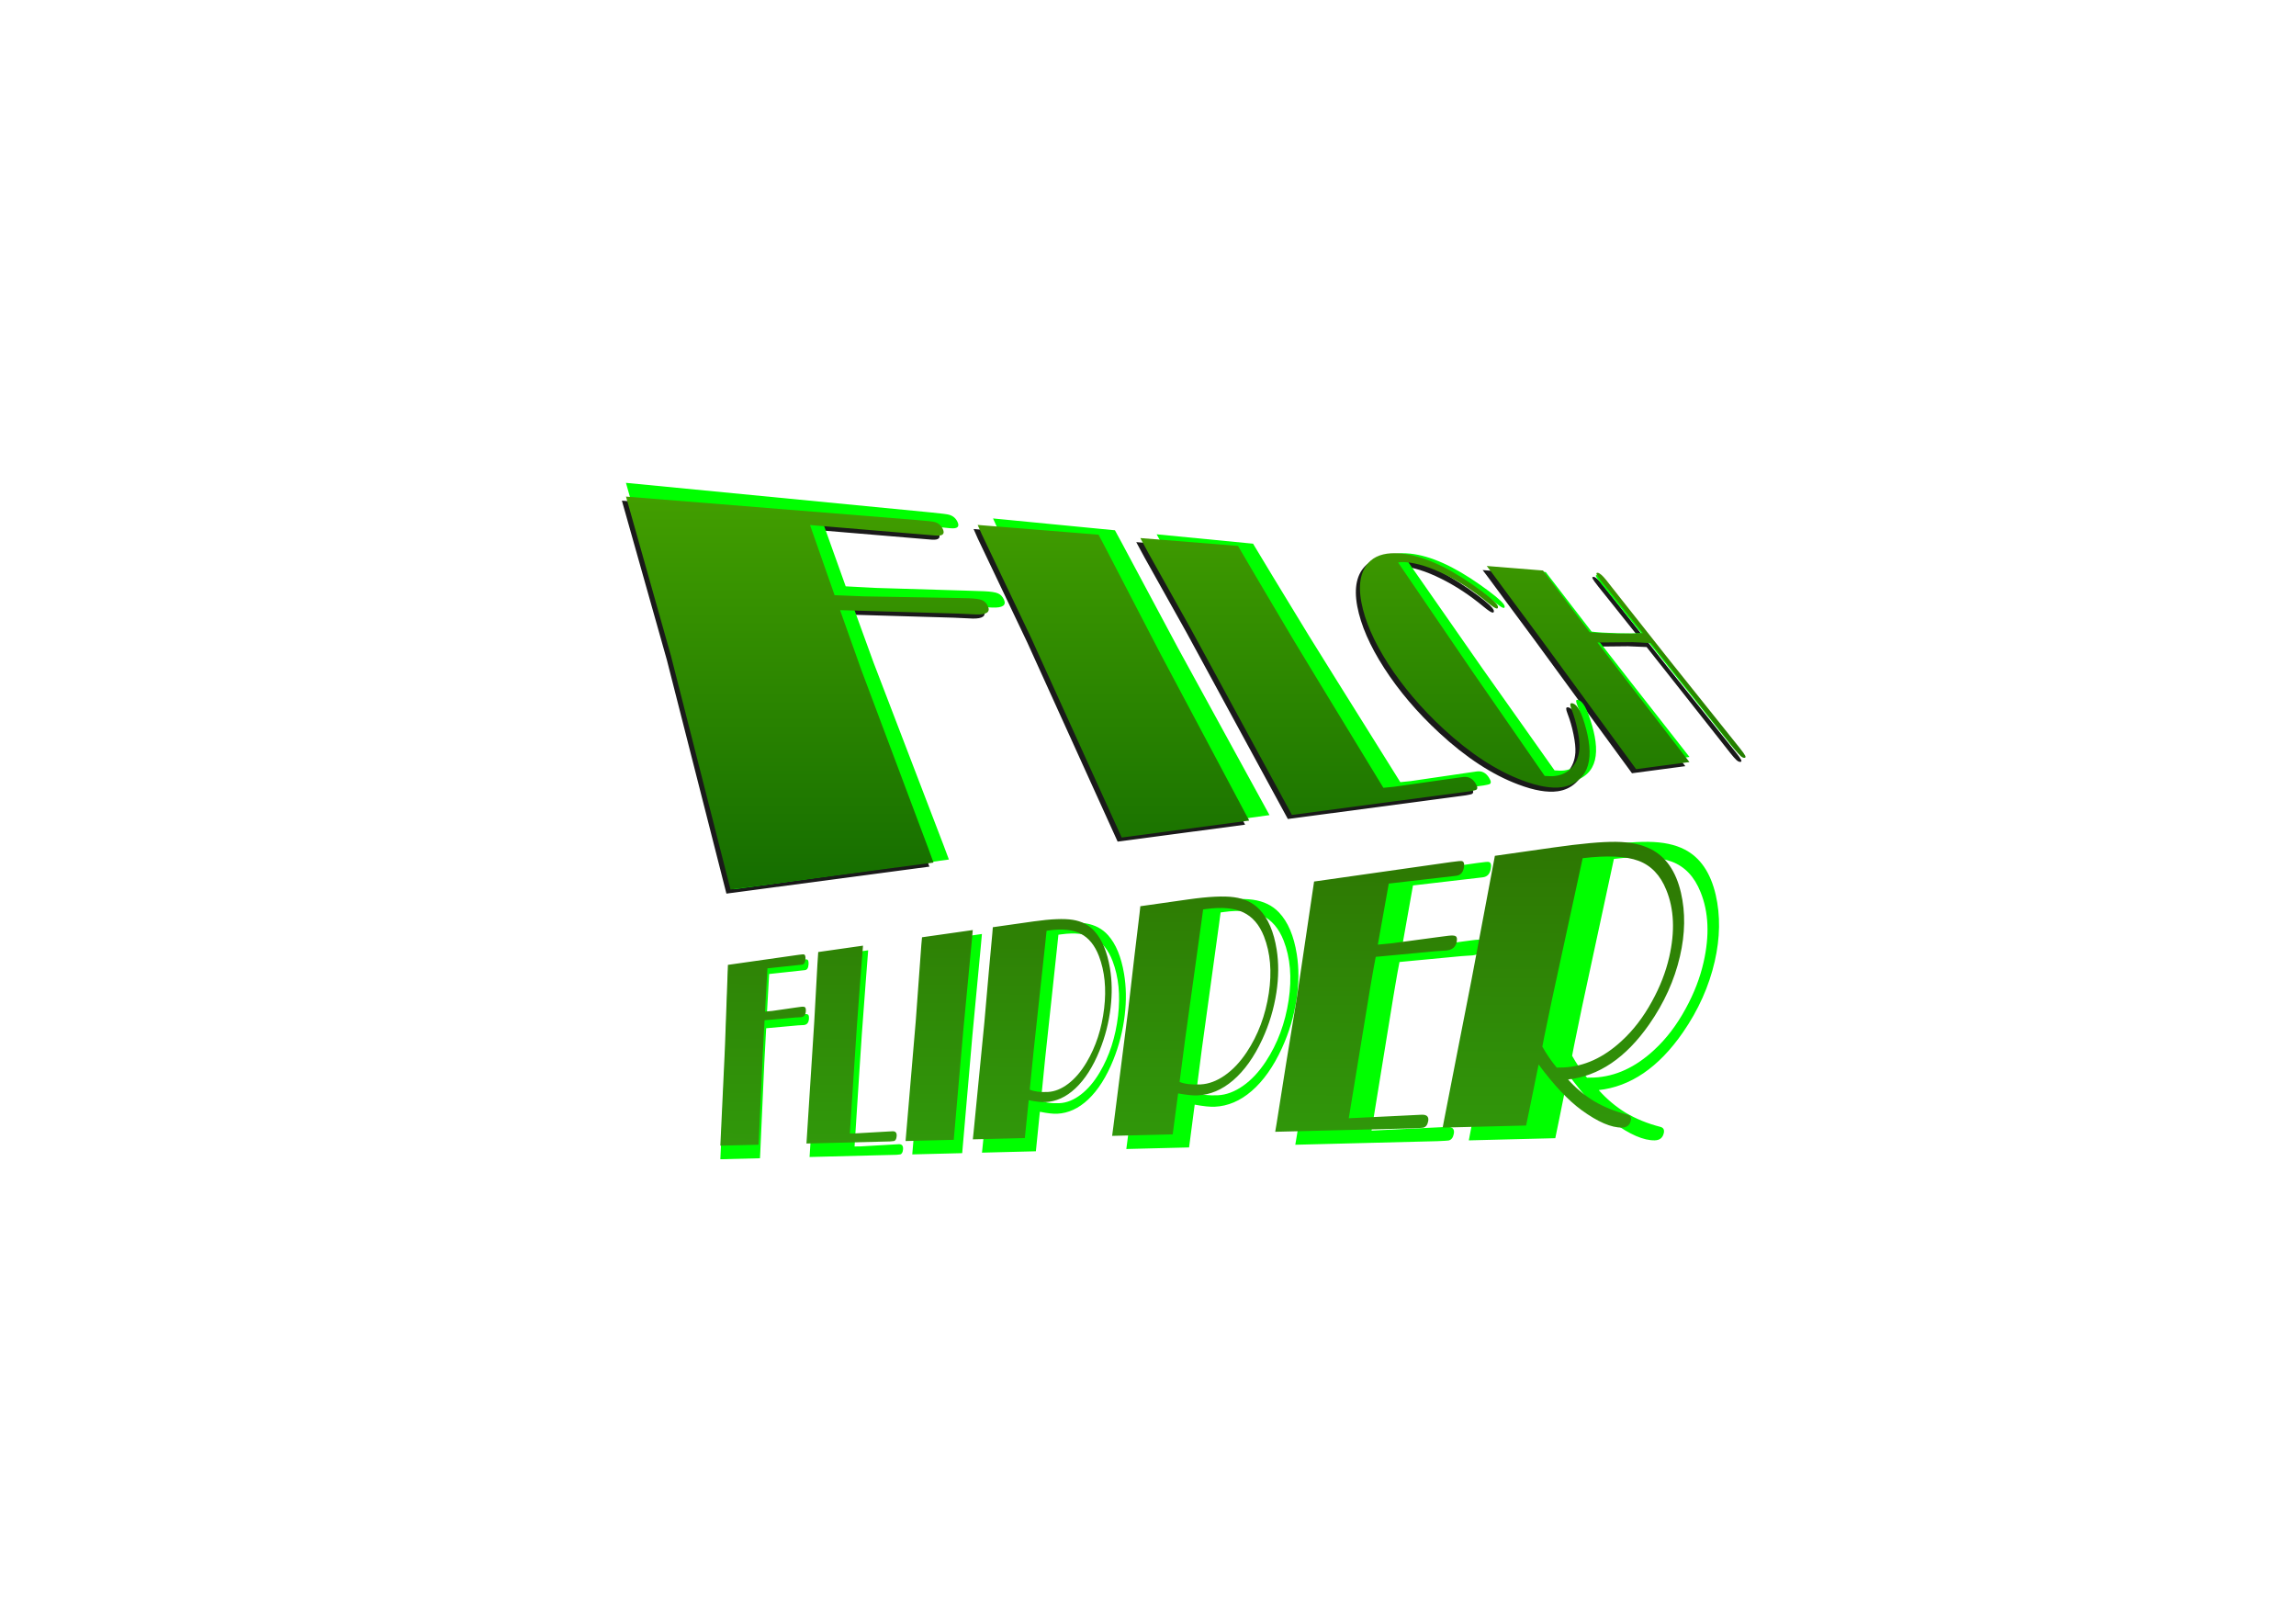
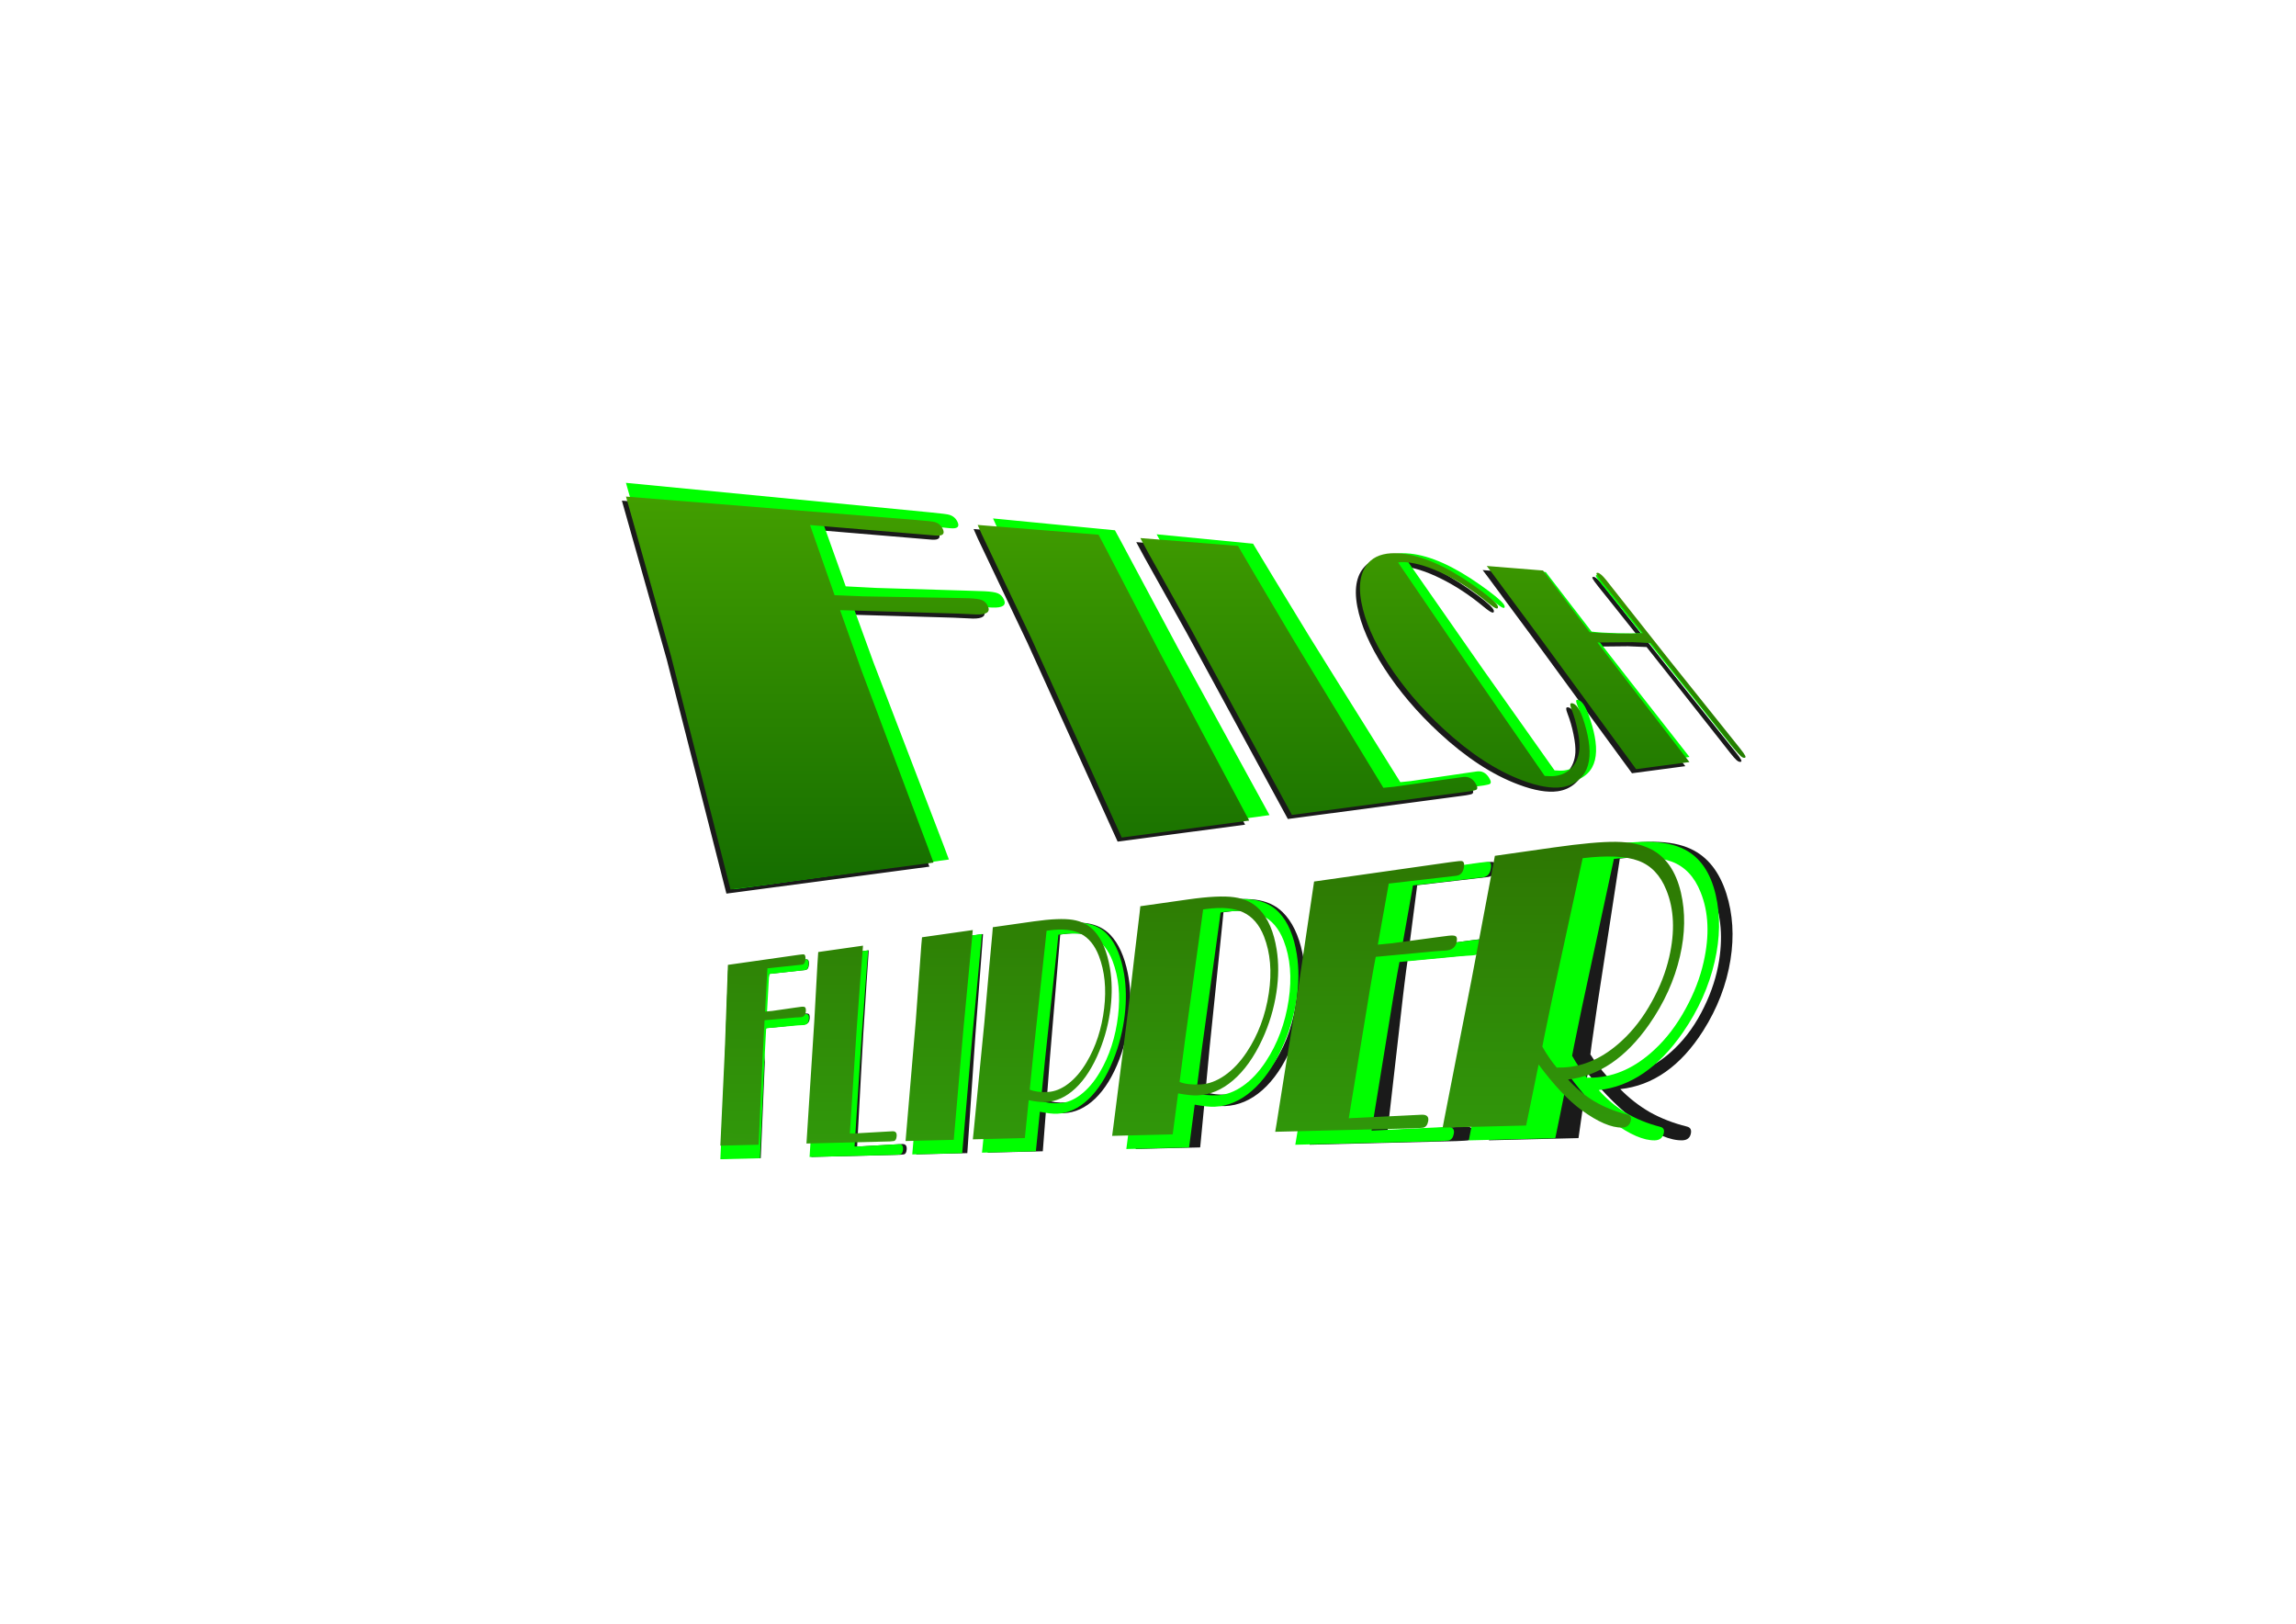
<svg xmlns="http://www.w3.org/2000/svg" xmlns:xlink="http://www.w3.org/1999/xlink" width="297mm" height="210mm" viewBox="0 0 1122.52 793.701" version="1.1" id="svg1" xml:space="preserve">
  <defs id="defs1">
    <linearGradient id="linearGradient13">
      <stop style="stop-color:#2c6d00;stop-opacity:1;" offset="0" id="stop12" />
      <stop style="stop-color:#32a50e;stop-opacity:1;" offset="1" id="stop13" />
    </linearGradient>
    <linearGradient id="linearGradient10">
      <stop style="stop-color:#4daa00;stop-opacity:1;" offset="0" id="stop10" />
      <stop style="stop-color:#126a00;stop-opacity:1;" offset="1" id="stop11" />
    </linearGradient>
    <rect x="445.686" y="368.876" width="75.861" height="47.413" id="rect2" />
    <linearGradient xlink:href="#linearGradient10" id="linearGradient11" x1="509.808" y1="307.842" x2="509.808" y2="350.298" gradientUnits="userSpaceOnUse" />
    <linearGradient xlink:href="#linearGradient13" id="linearGradient12" x1="601.594" y1="389.978" x2="600.975" y2="552.143" gradientUnits="userSpaceOnUse" />
  </defs>
  <g id="layer3">
    <path d="m 408.707,300.249 10.413,29.259 32.728,87.205 2.53,6.916 -99.23,13.187 -29.118,-114.219 -21.986,-77.867 141.745,11.429 c 5.405,0.436 8.455,0.776 9.205,1.024 1.866,0.525 3.198,1.697 4.002,3.522 1.01,2.292 -0.107,3.326 -3.377,3.091 l -0.784,-0.059 -60.818,-5.096 12.018,34.29 14.346,0.577 42.493,0.737 8.764,0.186 c 3.154,0.105 5.314,0.419 6.499,0.943 1.257,0.525 2.215,1.526 2.877,3.007 1.235,2.763 -0.602,4.095 -5.563,3.981 l -9.167,-0.426 z m 126.373,-36.891 3.277,6.21 26.932,51.898 43.447,81.651 -62.322,8.282 -44.192,-97.381 -24.175,-50.753 -2.055,-4.672 z m 68.185,5.498 9.992,17.036 16.954,28.611 13.381,22.087 30.744,50.502 5.292,-0.525 28.813,-4.083 4.93,-0.689 c 2.482,-0.294 4.434,0.667 5.879,2.889 1.285,1.977 1.326,3.153 0.113,3.522 -0.252,0.103 -1.177,0.296 -2.784,0.579 l -86.947,11.554 -22.719,-41.788 -12.991,-23.921 -13.97,-25.683 -20.434,-36.517 -4.006,-7.425 z m 78.281,8.121 36.466,53.488 35.198,50.823 c 2.171,0.174 3.861,0.181 5.078,0.024 3.473,-0.448 6.274,-1.912 8.409,-4.364 2.095,-2.405 3.255,-5.417 3.506,-9.02 0.15,-2.306 -0.158,-5.294 -0.914,-8.942 -0.712,-3.597 -1.71,-7.038 -2.99,-10.335 -0.742,-1.897 -0.76,-2.861 -0.06,-2.899 1.046,-0.059 2.089,0.63 3.135,2.066 1.124,1.544 2.257,4.234 3.407,8.11 1.161,3.878 1.906,7.452 2.228,10.715 0.689,7.211 -0.863,12.625 -4.76,16.147 -2.396,2.179 -5.293,3.522 -8.695,4.002 -5.049,0.713 -11.467,-0.379 -19.255,-3.322 -12.671,-4.733 -25.67,-13.211 -38.698,-25.282 -10.744,-9.952 -19.715,-20.524 -26.835,-31.564 -7.097,-11.004 -11.468,-21.098 -13.192,-30.229 -1.745,-9.359 -0.176,-16.089 4.521,-20.322 3.356,-2.917 8.179,-4.073 14.432,-3.538 10.4,0.89 22.223,6.043 35.689,15.436 6.385,4.457 10.255,7.624 11.629,9.52 0.369,0.51 0.543,0.967 0.52,1.371 -0.024,0.405 -0.23,0.601 -0.623,0.585 -0.656,-0.029 -2.103,-0.97 -4.341,-2.83 -6.839,-5.671 -13.782,-10.245 -20.895,-13.756 -7.225,-3.596 -13.685,-5.63 -19.408,-6.078 -1.366,-0.107 -2.551,-0.041 -3.554,0.193 z m 119.656,34.531 -13.759,-17.27 -5.998,-7.478 c -1.531,-1.933 -2.458,-3.221 -2.784,-3.871 -0.325,-0.648 -0.172,-0.946 0.458,-0.894 0.954,0.079 2.374,1.305 4.269,3.687 l 3.155,4.01 10.554,13.356 17.67,22.353 19.599,24.501 14.374,17.974 c 1.343,1.688 2.166,2.852 2.467,3.489 0.325,0.636 0.231,0.989 -0.283,1.059 -0.539,0.073 -1.178,-0.207 -1.916,-0.843 -0.715,-0.639 -1.766,-1.834 -3.15,-3.58 l -4.696,-5.974 -26.68,-33.808 -9.452,-11.925 -1.465,-0.075 -7.61,-0.32 -16.973,0.182 14.489,18.902 30.483,39.536 -26.072,3.465 -47.933,-65.516 -11.753,-15.859 -10.437,-14.133 -2.893,-3.814 27.492,2.217 2.431,3.232 20.359,26.899 c 3.064,0.362 7.601,0.596 13.52,0.704 5.304,0.096 9.463,0.029 12.532,-0.204 z" id="path6" style="font-size:24px;font-family:Broadway;-inkscape-font-specification:Broadway;display:inline;fill:#1a1a1a;fill-opacity:1;stroke-width:5.874" aria-label="FILCH&#10;" />
+     <path d="m 455.843,474.542 c -1.344,2.593 -0.538,10.536 -0.538,10.536 l -1.165,27.399 -0.092,1.951 -6.74,-0.24 -4.24,-30.545 0.963,-26.585 22.611,-3.196 c 1.073,-0.152 1.676,-0.192 1.807,-0.12 0.335,0.133 0.481,0.624 0.437,1.471 -0.055,1.059 -0.412,1.632 -1.069,1.721 l -0.157,0.021 -10.959,1.172 c 0,0 -2.125,10.598 -0.728,13.658 0.488,1.07 2.33,-0.21 2.33,-0.21 l 7.649,-1.098 1.713,-0.232 c 0.625,-0.068 1.03,-0.008 1.213,0.18 0.198,0.187 0.281,0.595 0.248,1.224 -0.061,1.167 -0.583,1.801 -1.565,1.902 l -1.748,0.091 c 0,0 -13.219,1.532 -9.969,0.897 1.625,-0.317 0,6e-5 0,6e-5 z m 31.476,-23.603 -0.672,9.821 -1.003,15.485 -0.631,11.174 -1.276,23.369 1.689,-0.005 10.302,-0.582 1.92,-0.104 c 0.972,-0.029 1.424,0.496 1.355,1.575 -0.062,0.955 -0.36,1.485 -0.893,1.591 -0.117,0.034 -0.497,0.073 -1.139,0.12 l -27.347,0.666 0.956,-16.716 0.596,-10.361 0.676,-11.842 0.88,-18.224 0.232,-3.937 z m 35.189,-4.974 -0.253,3.516 -2.092,27.217 -2.495,36.178 -15.734,0.383 2.712,-38.524 1.407,-24.077 0.183,-2.394 z m 19.368,54.102 -0.114,1.405 -0.748,9.594 -0.101,1.244 -17.006,0.414 0.246,-2.95 2.703,-34.504 1.133,-16.705 0.826,-11.48 0.123,-2.03 13.102,-1.852 c 5.524,-0.781 9.741,-0.958 12.592,-0.518 2.897,0.441 5.275,1.632 7.121,3.577 2.502,2.616 4.283,6.495 5.332,11.625 0.802,3.92 1.004,8.097 0.606,12.517 -0.428,4.76 -1.487,9.34 -3.167,13.729 -1.991,5.209 -4.497,9.244 -7.507,12.118 -2.954,2.806 -6.19,4.275 -9.701,4.428 -1.292,0.056 -3.108,-0.149 -5.44,-0.613 z m 4.397,-53.938 -0.284,3.502 -2.904,34.424 -0.962,12.593 c 1.47,0.629 3.435,0.884 5.904,0.763 2.232,-0.109 4.425,-0.982 6.582,-2.627 2.173,-1.658 4.104,-3.951 5.786,-6.885 2.886,-5.021 4.631,-10.796 5.211,-17.305 0.555,-6.221 -0.184,-11.744 -2.211,-16.531 -1.438,-3.393 -3.465,-5.729 -6.068,-7.008 -2.583,-1.27 -5.98,-1.614 -10.162,-1.048 z m 44.396,51.738 -0.152,1.523 -1.004,10.392 -0.135,1.347 -19.87,0.484 0.325,-3.187 3.598,-37.317 1.539,-18.095 1.114,-12.446 0.17,-2.201 15.366,-2.172 c 6.496,-0.918 11.456,-1.165 14.804,-0.722 3.406,0.443 6.192,1.709 8.341,3.804 2.915,2.819 4.964,7.022 6.13,12.598 0.892,4.261 1.072,8.807 0.54,13.622 -0.572,5.184 -1.886,10.175 -3.93,14.96 -2.419,5.675 -5.428,10.073 -9.011,13.208 -3.512,3.059 -7.334,4.665 -11.458,4.845 -1.516,0.066 -3.643,-0.149 -6.369,-0.643 z m 5.88,-58.547 -0.38,3.808 -3.869,37.382 -1.295,13.654 c 1.715,0.675 4.015,0.943 6.913,0.801 2.621,-0.129 5.21,-1.085 7.767,-2.88 2.579,-1.811 4.882,-4.311 6.904,-7.508 3.471,-5.475 5.609,-11.768 6.385,-18.854 0.742,-6.776 -0.053,-12.781 -2.379,-17.971 -1.649,-3.677 -4.007,-6.196 -7.057,-7.557 -3.024,-1.35 -7.016,-1.683 -11.939,-1.016 z m 56.685,14.817 c -0.284,1.883 -0.59,4.168 -0.918,6.853 l -0.446,3.652 -4.757,41.268 13.866,-0.653 10.158,-0.489 c 1.689,-0.051 2.439,0.657 2.245,2.123 -0.162,1.221 -0.683,1.923 -1.563,2.107 -0.205,0.045 -1.394,0.115 -3.557,0.208 l -45.185,1.101 0.371,-2.954 2.199,-19.133 2.506,-20.839 3.865,-36.896 43.937,-6.21 c 2.095,-0.296 3.287,-0.401 3.567,-0.314 0.65,0.162 0.896,0.848 0.738,2.055 -0.197,1.508 -0.949,2.349 -2.252,2.525 l -0.31,0.042 -21.482,2.472 -2.509,19.215 4.519,-0.431 14.985,-2.003 3.38,-0.432 c 1.234,-0.135 2.025,-0.075 2.369,0.181 0.374,0.253 0.503,0.825 0.385,1.717 -0.218,1.655 -1.299,2.582 -3.236,2.782 l -3.435,0.229 z m 65.527,39.192 c 2.7,2.751 5.727,5.093 9.088,7.026 3.428,1.903 7.223,3.371 11.397,4.4 1.019,0.238 1.445,0.891 1.276,1.959 -0.233,1.468 -1.136,2.218 -2.705,2.254 -3.559,0.08 -8.194,-1.825 -13.872,-5.677 -4.662,-3.186 -9.745,-8.128 -15.237,-14.79 l -0.385,2.652 -1.54,10.936 -0.9,6.2 -27.591,0.672 0.372,-2.767 2.807,-20.228 3.445,-24.63 5.164,-39.059 18.909,-2.673 c 8.784,-1.242 15.507,-1.855 20.053,-1.818 4.599,0.038 8.449,0.78 11.526,2.235 5.065,2.355 8.698,6.89 10.859,13.599 1.998,6.238 2.421,12.974 1.271,20.164 -1.218,7.614 -4.038,14.87 -8.419,21.729 -6.931,10.832 -15.467,16.72 -25.517,17.815 z m -4.011,-3.837 2.316,-0.048 c 6.734,-0.327 12.906,-3.161 18.494,-8.56 3.583,-3.428 6.603,-7.661 9.048,-12.703 2.294,-4.66 3.824,-9.38 4.58,-14.146 1.291,-8.138 0.422,-15.234 -2.602,-21.229 -2.285,-4.632 -5.556,-7.676 -9.787,-9.133 -4.19,-1.443 -10.282,-1.685 -18.186,-0.751 l -6.95,44.893 -1.72,11.853 -0.396,3.057 c 1.572,2.449 3.306,4.705 5.203,6.766 z" id="path1" style="font-size:62.738px;font-family:Broadway;-inkscape-font-specification:Broadway;display:inline;fill:#1a1a1a;fill-opacity:1;stroke-width:2.614" aria-label="FLIPPER&#10;" transform="matrix(1.587561,0,0,1.600536,-348.9059,-257.2028)" />
  </g>
  <g id="layer1" style="display:inline">
    <path d="m 495.057,325.122 1.788,4.895 5.657,14.684 0.44,1.171 -17.41,2.397 -4.977,-19.548 -3.723,-13.146 24.573,2.372 c 0.917,0.088 1.433,0.154 1.561,0.197 0.316,0.092 0.542,0.287 0.679,0.588 0.172,0.378 -0.016,0.544 -0.57,0.495 l -0.133,-0.012 -10.397,-1.025 2.054,5.71 2.47,0.128 7.252,0.217 1.484,0.05 c 0.533,0.024 0.898,0.081 1.099,0.169 0.213,0.089 0.375,0.256 0.488,0.5 0.211,0.457 -0.098,0.672 -0.936,0.643 l -1.552,-0.089 z m 21.309,-5.731 0.554,1.014 4.561,8.488 7.381,13.408 -10.3,1.418 -7.582,-16.146 -4.12,-8.367 -0.35,-0.768 z m 11.166,1.078 1.672,2.758 2.839,4.637 2.241,3.583 5.154,8.203 0.846,-0.086 4.574,-0.666 0.778,-0.112 c 0.392,-0.048 0.706,0.107 0.946,0.466 0.214,0.319 0.226,0.509 0.036,0.569 -0.039,0.017 -0.185,0.048 -0.438,0.094 l -13.914,1.916 -3.851,-6.846 -2.198,-3.912 -2.361,-4.194 -3.445,-5.955 -0.675,-1.209 z m 12.561,1.499 6.012,8.579 5.802,8.156 c 0.341,0.028 0.605,0.029 0.794,0.004 0.54,-0.072 0.968,-0.307 1.286,-0.699 0.312,-0.385 0.474,-0.866 0.492,-1.442 0.009,-0.368 -0.057,-0.845 -0.196,-1.427 -0.132,-0.573 -0.308,-1.122 -0.526,-1.648 -0.127,-0.302 -0.135,-0.456 -0.027,-0.461 0.162,-0.008 0.328,0.102 0.499,0.331 0.184,0.246 0.376,0.675 0.578,1.293 0.204,0.618 0.341,1.188 0.411,1.709 0.151,1.151 -0.057,2.017 -0.642,2.581 -0.36,0.349 -0.804,0.565 -1.332,0.643 -0.785,0.116 -1.797,-0.059 -3.036,-0.531 -2.02,-0.761 -4.116,-2.128 -6.24,-4.077 -1.753,-1.608 -3.229,-3.316 -4.413,-5.097 -1.179,-1.775 -1.92,-3.399 -2.233,-4.862 -0.317,-1.498 -0.096,-2.566 0.633,-3.228 0.52,-0.455 1.28,-0.626 2.272,-0.525 1.646,0.168 3.532,1.012 5.692,2.529 1.023,0.719 1.644,1.228 1.869,1.53 0.06,0.081 0.09,0.154 0.089,0.218 -0.001,0.064 -0.033,0.095 -0.094,0.091 -0.103,-0.005 -0.334,-0.158 -0.694,-0.456 -1.1,-0.912 -2.212,-1.651 -3.347,-2.223 -1.154,-0.587 -2.183,-0.924 -3.089,-1.01 -0.217,-0.02 -0.404,-0.013 -0.561,0.022 z m 18.821,5.694 -2.22,-2.734 -0.968,-1.184 c -0.247,-0.306 -0.397,-0.51 -0.452,-0.613 -0.054,-0.102 -0.032,-0.149 0.065,-0.139 0.147,0.015 0.373,0.21 0.679,0.587 l 0.509,0.635 1.703,2.114 2.85,3.537 3.157,3.875 2.314,2.841 c 0.216,0.267 0.35,0.451 0.4,0.551 0.054,0.1 0.042,0.156 -0.035,0.167 -0.081,0.011 -0.18,-0.033 -0.297,-0.134 -0.113,-0.101 -0.282,-0.29 -0.505,-0.566 l -0.757,-0.945 -4.302,-5.348 -1.525,-1.887 -0.225,-0.014 -1.169,-0.062 -2.611,0.003 2.351,3.002 4.942,6.277 -3.986,0.549 -7.826,-10.444 -1.918,-2.529 -1.704,-2.254 -0.472,-0.608 4.29,0.414 0.395,0.514 3.306,4.273 c 0.475,0.062 1.176,0.106 2.088,0.133 0.816,0.024 1.453,0.019 1.922,-0.012 z" id="path16" style="font-size:24px;font-family:Broadway;-inkscape-font-specification:Broadway;fill:#00ff00;fill-opacity:1" aria-label="FILCH&#10;" transform="matrix(6.047169,0,0,6.077156,-2577.455,-1681.775)" />
    <path d="m 455.724,474.736 -0.571,10.564 -1.24,27.215 -0.097,1.924 -12.204,0.305 1.445,-30.888 0.974,-26.797 22.519,-3.201 c 1.069,-0.152 1.669,-0.192 1.798,-0.118 0.333,0.136 0.474,0.634 0.425,1.494 -0.062,1.074 -0.421,1.655 -1.075,1.744 l -0.156,0.021 -10.903,1.169 -0.776,13.797 2.31,-0.208 7.585,-1.096 1.699,-0.231 c 0.62,-0.068 1.02,-0.007 1.2,0.183 0.195,0.189 0.274,0.6 0.237,1.233 -0.069,1.174 -0.59,1.811 -1.562,1.912 l -1.731,0.09 z m 31.413,-23.805 -0.78,9.953 -1.167,15.594 -0.745,11.179 -1.503,23.18 1.655,-0.006 10.093,-0.578 1.881,-0.103 c 0.952,-0.029 1.387,0.488 1.303,1.552 -0.074,0.941 -0.373,1.463 -0.895,1.567 -0.115,0.033 -0.487,0.073 -1.116,0.119 l -26.773,0.67 1.058,-16.537 0.664,-10.318 0.757,-11.858 1.015,-18.387 0.262,-3.994 z m 35.027,-4.979 -0.323,3.573 -2.612,27.444 -3.139,35.913 -15.376,0.385 3.254,-38.281 1.779,-24.299 0.221,-2.432 z m 17.852,54.288 -0.146,1.39 -0.965,9.461 -0.128,1.224 -16.593,0.415 0.3,-2.904 3.367,-34.28 1.477,-16.808 1.069,-11.631 0.167,-2.064 13.037,-1.853 c 5.496,-0.781 9.68,-0.952 12.492,-0.497 2.856,0.456 5.175,1.672 6.942,3.652 2.393,2.66 4.032,6.592 4.906,11.778 0.667,3.954 0.734,8.156 0.204,12.593 -0.569,4.767 -1.75,9.343 -3.531,13.718 -2.105,5.181 -4.676,9.186 -7.7,12.032 -2.964,2.777 -6.164,4.229 -9.598,4.38 -1.263,0.056 -3.033,-0.147 -5.3,-0.606 z m 5.703,-54.067 -0.373,3.555 -3.746,34.613 -1.256,12.516 c 1.423,0.623 3.337,0.876 5.754,0.757 2.184,-0.108 4.352,-0.972 6.505,-2.601 2.172,-1.643 4.125,-3.919 5.857,-6.833 2.976,-4.997 4.862,-10.759 5.632,-17.276 0.738,-6.247 0.182,-11.812 -1.67,-16.651 -1.317,-3.437 -3.25,-5.809 -5.786,-7.113 -2.519,-1.295 -5.872,-1.653 -10.028,-1.087 z m 41.975,51.898 -0.204,1.504 -1.352,10.236 -0.179,1.323 -19.325,0.483 0.416,-3.134 4.711,-37.055 2.113,-18.215 1.52,-12.623 0.243,-2.241 15.281,-2.172 c 6.46,-0.918 11.373,-1.156 14.664,-0.696 3.346,0.461 6.043,1.758 8.073,3.893 2.751,2.871 4.582,7.137 5.481,12.779 0.685,4.3 0.658,8.877 -0.078,13.712 -0.79,5.193 -2.295,10.179 -4.499,14.947 -2.604,5.641 -5.721,10.003 -9.34,13.106 -3.542,3.024 -7.325,4.611 -11.346,4.788 -1.478,0.065 -3.541,-0.148 -6.178,-0.636 z m 7.976,-58.698 -0.524,3.869 -5.221,37.602 -1.768,13.563 c 1.647,0.668 3.878,0.934 6.707,0.794 2.558,-0.127 5.118,-1.072 7.68,-2.849 2.586,-1.793 4.934,-4.272 7.039,-7.446 3.62,-5.446 5.982,-11.724 7.052,-18.819 1.026,-6.807 0.511,-12.861 -1.548,-18.112 -1.464,-3.729 -3.679,-6.291 -6.629,-7.681 -2.928,-1.38 -6.856,-1.73 -11.746,-1.064 z m 55.088,15.128 c -0.377,1.896 -0.796,4.194 -1.257,6.891 l -0.626,3.663 -6.724,40.94 13.446,-0.644 9.844,-0.481 c 1.634,-0.051 2.319,0.644 2.05,2.083 -0.224,1.197 -0.767,1.885 -1.626,2.065 -0.201,0.045 -1.352,0.113 -3.445,0.205 l -43.746,1.094 0.489,-2.9 2.989,-18.883 3.396,-20.768 5.533,-37.297 43.662,-6.207 c 2.081,-0.296 3.261,-0.399 3.532,-0.309 0.63,0.168 0.832,0.869 0.604,2.101 -0.285,1.538 -1.075,2.393 -2.367,2.569 l -0.308,0.042 -21.289,2.457 -3.491,19.482 4.453,-0.425 14.797,-1.99 3.336,-0.429 c 1.216,-0.134 1.987,-0.071 2.31,0.188 0.352,0.256 0.444,0.834 0.276,1.734 -0.311,1.669 -1.423,2.601 -3.329,2.798 l -3.374,0.224 z m 61.371,39.123 c 2.42,2.709 5.178,5.013 8.283,6.911 3.167,1.867 6.715,3.305 10.653,4.313 0.962,0.233 1.325,0.872 1.085,1.917 -0.329,1.435 -1.249,2.169 -2.759,2.204 -3.423,0.079 -7.742,-1.782 -12.939,-5.553 -4.274,-3.126 -8.847,-7.986 -13.717,-14.56 l -0.544,2.619 -2.19,10.763 -1.262,6.077 -26.628,0.666 0.517,-2.712 3.886,-19.935 4.809,-24.54 7.452,-39.527 18.781,-2.67 c 8.724,-1.24 15.375,-1.844 19.84,-1.791 4.515,0.054 8.24,0.826 11.151,2.323 4.789,2.42 8,7.05 9.597,13.869 1.469,6.319 1.361,13.115 -0.31,20.341 -1.764,7.625 -5.045,14.861 -9.796,21.679 -7.485,10.724 -16.138,16.53 -25.91,17.606 z m -3.618,-3.787 2.241,-0.046 c 6.527,-0.32 12.684,-3.115 18.466,-8.454 3.711,-3.396 6.943,-7.597 9.682,-12.613 2.571,-4.646 4.41,-9.364 5.505,-14.14 1.875,-8.18 1.569,-15.345 -0.928,-21.424 -1.884,-4.711 -4.858,-7.818 -8.897,-9.317 -4.003,-1.485 -9.964,-1.752 -17.79,-0.824 l -9.834,45.296 -2.449,11.795 -0.584,3.032 c 1.361,2.427 2.89,4.658 4.589,6.696 z" id="path17" style="font-size:62.738px;font-family:Broadway;-inkscape-font-specification:Broadway;fill:#00ff00;fill-opacity:1;stroke-width:2.614" aria-label="FLIPPER&#10;" transform="matrix(1.587561,0,0,1.600536,-348.9059,-257.2028)" />
  </g>
  <g id="layer2" style="display:inline">
    <path d="m 494.652,325.038 1.773,4.981 5.572,14.846 0.431,1.177 -16.893,2.245 -4.957,-19.444 -3.743,-13.256 24.13,1.946 c 0.92,0.074 1.439,0.132 1.567,0.174 0.318,0.089 0.544,0.289 0.681,0.6 0.172,0.39 -0.018,0.566 -0.575,0.526 l -0.133,-0.01 -10.354,-0.867 2.046,5.837 2.442,0.098 7.234,0.125 1.492,0.032 c 0.537,0.018 0.905,0.071 1.106,0.16 0.214,0.089 0.377,0.26 0.49,0.512 0.21,0.47 -0.102,0.697 -0.947,0.678 l -1.561,-0.073 z m 21.513,-6.28 0.558,1.057 4.585,8.835 7.396,13.9 -10.61,1.41 -7.523,-16.578 -4.116,-8.64 -0.35,-0.795 z m 11.608,0.936 1.701,2.9 2.886,4.871 2.278,3.76 5.234,8.597 0.901,-0.089 4.905,-0.695 0.839,-0.117 c 0.422,-0.05 0.755,0.114 1.001,0.492 0.219,0.337 0.226,0.537 0.019,0.6 -0.043,0.018 -0.2,0.05 -0.474,0.099 l -14.802,1.967 -3.868,-7.114 -2.212,-4.072 -2.378,-4.372 -3.479,-6.217 -0.682,-1.264 z m 13.326,1.382 6.208,9.106 5.992,8.652 c 0.37,0.03 0.657,0.031 0.865,0.004 0.591,-0.076 1.068,-0.326 1.431,-0.743 0.357,-0.409 0.554,-0.922 0.597,-1.536 0.025,-0.393 -0.027,-0.901 -0.156,-1.522 -0.121,-0.612 -0.291,-1.198 -0.509,-1.759 -0.126,-0.323 -0.129,-0.487 -0.01,-0.494 0.178,-0.01 0.356,0.107 0.534,0.352 0.191,0.263 0.384,0.721 0.58,1.381 0.198,0.66 0.325,1.269 0.379,1.824 0.117,1.228 -0.147,2.149 -0.81,2.749 -0.408,0.371 -0.901,0.6 -1.48,0.681 -0.86,0.121 -1.952,-0.065 -3.278,-0.566 -2.157,-0.806 -4.37,-2.249 -6.588,-4.304 -1.829,-1.694 -3.356,-3.494 -4.568,-5.373 -1.208,-1.873 -1.952,-3.592 -2.246,-5.146 -0.297,-1.593 -0.03,-2.739 0.77,-3.46 0.571,-0.496 1.392,-0.693 2.457,-0.602 1.77,0.151 3.783,1.029 6.076,2.628 1.087,0.759 1.746,1.298 1.98,1.621 0.063,0.087 0.092,0.165 0.089,0.233 -0.004,0.069 -0.039,0.102 -0.106,0.1 -0.112,-0.005 -0.358,-0.165 -0.739,-0.482 -1.164,-0.965 -2.346,-1.744 -3.557,-2.342 -1.23,-0.612 -2.33,-0.958 -3.304,-1.035 -0.233,-0.018 -0.434,-0.007 -0.605,0.033 z m 20.37,5.878 -2.342,-2.94 -1.021,-1.273 c -0.261,-0.329 -0.418,-0.548 -0.474,-0.659 -0.055,-0.11 -0.029,-0.161 0.078,-0.152 0.162,0.013 0.404,0.222 0.727,0.628 l 0.537,0.683 1.797,2.274 3.008,3.805 3.337,4.171 2.447,3.06 c 0.229,0.287 0.369,0.485 0.42,0.594 0.055,0.108 0.039,0.168 -0.048,0.18 -0.092,0.013 -0.2,-0.035 -0.326,-0.144 -0.122,-0.109 -0.301,-0.312 -0.536,-0.61 l -0.799,-1.017 -4.542,-5.755 -1.609,-2.03 -0.249,-0.013 -1.296,-0.054 -2.889,0.031 2.467,3.218 5.189,6.73 -4.438,0.59 -8.16,-11.153 -2.001,-2.7 -1.777,-2.406 -0.493,-0.649 4.68,0.377 0.414,0.55 3.466,4.579 c 0.522,0.062 1.294,0.102 2.302,0.12 0.903,0.016 1.611,0.005 2.133,-0.035 z" id="text9" style="font-size:24px;font-family:Broadway;-inkscape-font-specification:Broadway;fill:url(#linearGradient11);fill-opacity:1" aria-label="FILCH&#10;" transform="matrix(5.874164,0,0,5.874164,-2494.96,-1611.076)" />
    <path d="m 455.724,474.736 -0.571,10.564 -1.24,27.215 -0.097,1.924 -12.204,0.305 1.445,-30.888 0.974,-26.797 22.519,-3.201 c 1.069,-0.152 1.669,-0.192 1.798,-0.118 0.333,0.136 0.474,0.634 0.425,1.494 -0.062,1.074 -0.421,1.655 -1.075,1.744 l -0.156,0.021 -10.903,1.169 -0.776,13.797 2.31,-0.208 7.585,-1.096 1.699,-0.231 c 0.62,-0.068 1.02,-0.007 1.2,0.183 0.195,0.189 0.274,0.6 0.237,1.233 -0.069,1.174 -0.59,1.811 -1.562,1.912 l -1.731,0.09 z m 31.413,-23.805 -0.78,9.953 -1.167,15.594 -0.745,11.179 -1.503,23.18 1.655,-0.006 10.093,-0.578 1.881,-0.103 c 0.952,-0.029 1.387,0.488 1.303,1.552 -0.074,0.941 -0.373,1.463 -0.895,1.567 -0.115,0.033 -0.487,0.073 -1.116,0.119 l -26.773,0.67 1.058,-16.537 0.664,-10.318 0.757,-11.858 1.015,-18.387 0.262,-3.994 z m 35.027,-4.979 -0.323,3.573 -2.612,27.444 -3.139,35.913 -15.376,0.385 3.254,-38.281 1.779,-24.299 0.221,-2.432 z m 17.852,54.288 -0.146,1.39 -0.965,9.461 -0.128,1.224 -16.593,0.415 0.3,-2.904 3.367,-34.28 1.477,-16.808 1.069,-11.631 0.167,-2.064 13.037,-1.853 c 5.496,-0.781 9.68,-0.952 12.492,-0.497 2.856,0.456 5.175,1.672 6.942,3.652 2.393,2.66 4.032,6.592 4.906,11.778 0.667,3.954 0.734,8.156 0.204,12.593 -0.569,4.767 -1.75,9.343 -3.531,13.718 -2.105,5.181 -4.676,9.186 -7.7,12.032 -2.964,2.777 -6.164,4.229 -9.598,4.38 -1.263,0.056 -3.033,-0.147 -5.3,-0.606 z m 5.703,-54.067 -0.373,3.555 -3.746,34.613 -1.256,12.516 c 1.423,0.623 3.337,0.876 5.754,0.757 2.184,-0.108 4.352,-0.972 6.505,-2.601 2.172,-1.643 4.125,-3.919 5.857,-6.833 2.976,-4.997 4.862,-10.759 5.632,-17.276 0.738,-6.247 0.182,-11.812 -1.67,-16.651 -1.317,-3.437 -3.25,-5.809 -5.786,-7.113 -2.519,-1.295 -5.872,-1.653 -10.028,-1.087 z m 41.975,51.898 -0.204,1.504 -1.352,10.236 -0.179,1.323 -19.325,0.483 0.416,-3.134 4.711,-37.055 2.113,-18.215 1.52,-12.623 0.243,-2.241 15.281,-2.172 c 6.46,-0.918 11.373,-1.156 14.664,-0.696 3.346,0.461 6.043,1.758 8.073,3.893 2.751,2.871 4.582,7.137 5.481,12.779 0.685,4.3 0.658,8.877 -0.078,13.712 -0.79,5.193 -2.295,10.179 -4.499,14.947 -2.604,5.641 -5.721,10.003 -9.34,13.106 -3.542,3.024 -7.325,4.611 -11.346,4.788 -1.478,0.065 -3.541,-0.148 -6.178,-0.636 z m 7.976,-58.698 -0.524,3.869 -5.221,37.602 -1.768,13.563 c 1.647,0.668 3.878,0.934 6.707,0.794 2.558,-0.127 5.118,-1.072 7.68,-2.849 2.586,-1.793 4.934,-4.272 7.039,-7.446 3.62,-5.446 5.982,-11.724 7.052,-18.819 1.026,-6.807 0.511,-12.861 -1.548,-18.112 -1.464,-3.729 -3.679,-6.291 -6.629,-7.681 -2.928,-1.38 -6.856,-1.73 -11.746,-1.064 z m 55.088,15.128 c -0.377,1.896 -0.796,4.194 -1.257,6.891 l -0.626,3.663 -6.724,40.94 13.446,-0.644 9.844,-0.481 c 1.634,-0.051 2.319,0.644 2.05,2.083 -0.224,1.197 -0.767,1.885 -1.626,2.065 -0.201,0.045 -1.352,0.113 -3.445,0.205 l -43.746,1.094 0.489,-2.9 2.989,-18.883 3.396,-20.768 5.533,-37.297 43.662,-6.207 c 2.081,-0.296 3.261,-0.399 3.532,-0.309 0.63,0.168 0.832,0.869 0.604,2.101 -0.285,1.538 -1.075,2.393 -2.367,2.569 l -0.308,0.042 -21.289,2.457 -3.491,19.482 4.453,-0.425 14.797,-1.99 3.336,-0.429 c 1.216,-0.134 1.987,-0.071 2.31,0.188 0.352,0.256 0.444,0.834 0.276,1.734 -0.311,1.669 -1.423,2.601 -3.329,2.798 l -3.374,0.224 z m 61.371,39.123 c 2.42,2.709 5.178,5.013 8.283,6.911 3.167,1.867 6.715,3.305 10.653,4.313 0.962,0.233 1.325,0.872 1.085,1.917 -0.329,1.435 -1.249,2.169 -2.759,2.204 -3.423,0.079 -7.742,-1.782 -12.939,-5.553 -4.274,-3.126 -8.847,-7.986 -13.717,-14.56 l -0.544,2.619 -2.19,10.763 -1.262,6.077 -26.628,0.666 0.517,-2.712 3.886,-19.935 4.809,-24.54 7.452,-39.527 18.781,-2.67 c 8.724,-1.24 15.375,-1.844 19.84,-1.791 4.515,0.054 8.24,0.826 11.151,2.323 4.789,2.42 8,7.05 9.597,13.869 1.469,6.319 1.361,13.115 -0.31,20.341 -1.764,7.625 -5.045,14.861 -9.796,21.679 -7.485,10.724 -16.138,16.53 -25.91,17.606 z m -3.618,-3.787 2.241,-0.046 c 6.527,-0.32 12.684,-3.115 18.466,-8.454 3.711,-3.396 6.943,-7.597 9.682,-12.613 2.571,-4.646 4.41,-9.364 5.505,-14.14 1.875,-8.18 1.569,-15.345 -0.928,-21.424 -1.884,-4.711 -4.858,-7.818 -8.897,-9.317 -4.003,-1.485 -9.964,-1.752 -17.79,-0.824 l -9.834,45.296 -2.449,11.795 -0.584,3.032 c 1.361,2.427 2.89,4.658 4.589,6.696 z" id="text3" style="font-size:62.738px;font-family:Broadway;-inkscape-font-specification:Broadway;fill:url(#linearGradient12);fill-opacity:1;stroke-width:2.614" aria-label="FLIPPER&#10;" transform="matrix(1.532064,0,0,1.532064,-324.3975,-228.5948)" />
  </g>
</svg>
